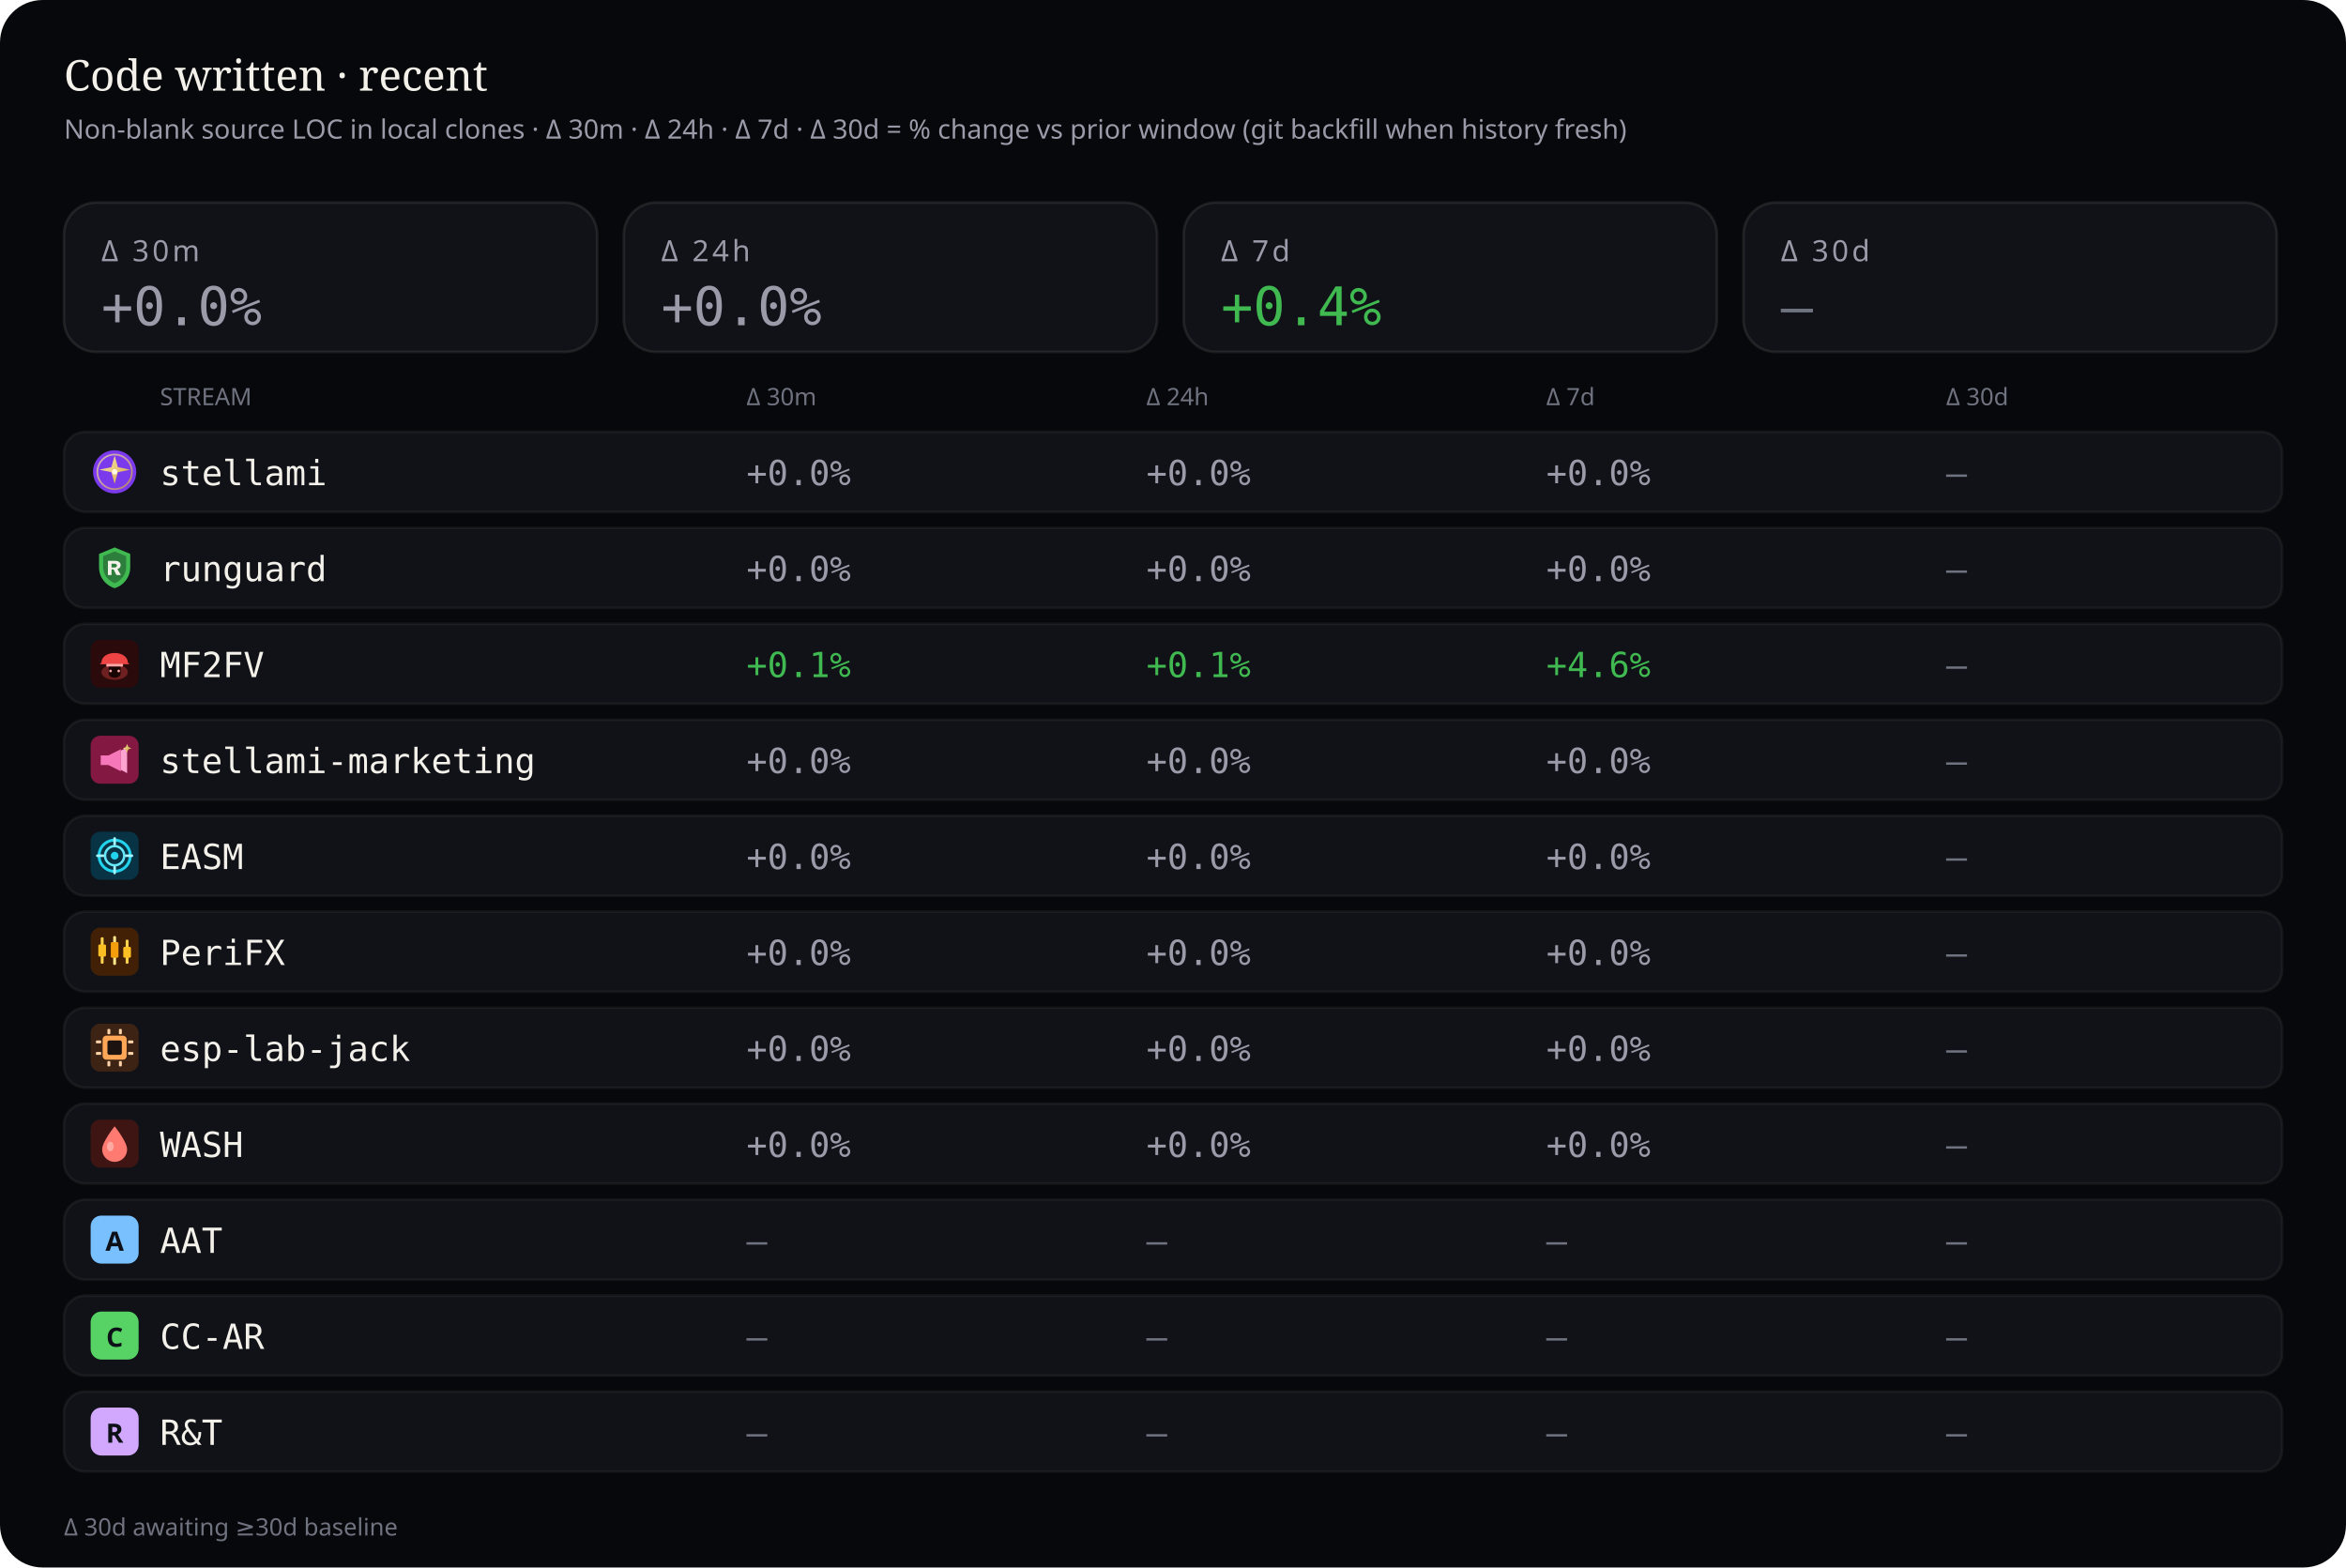
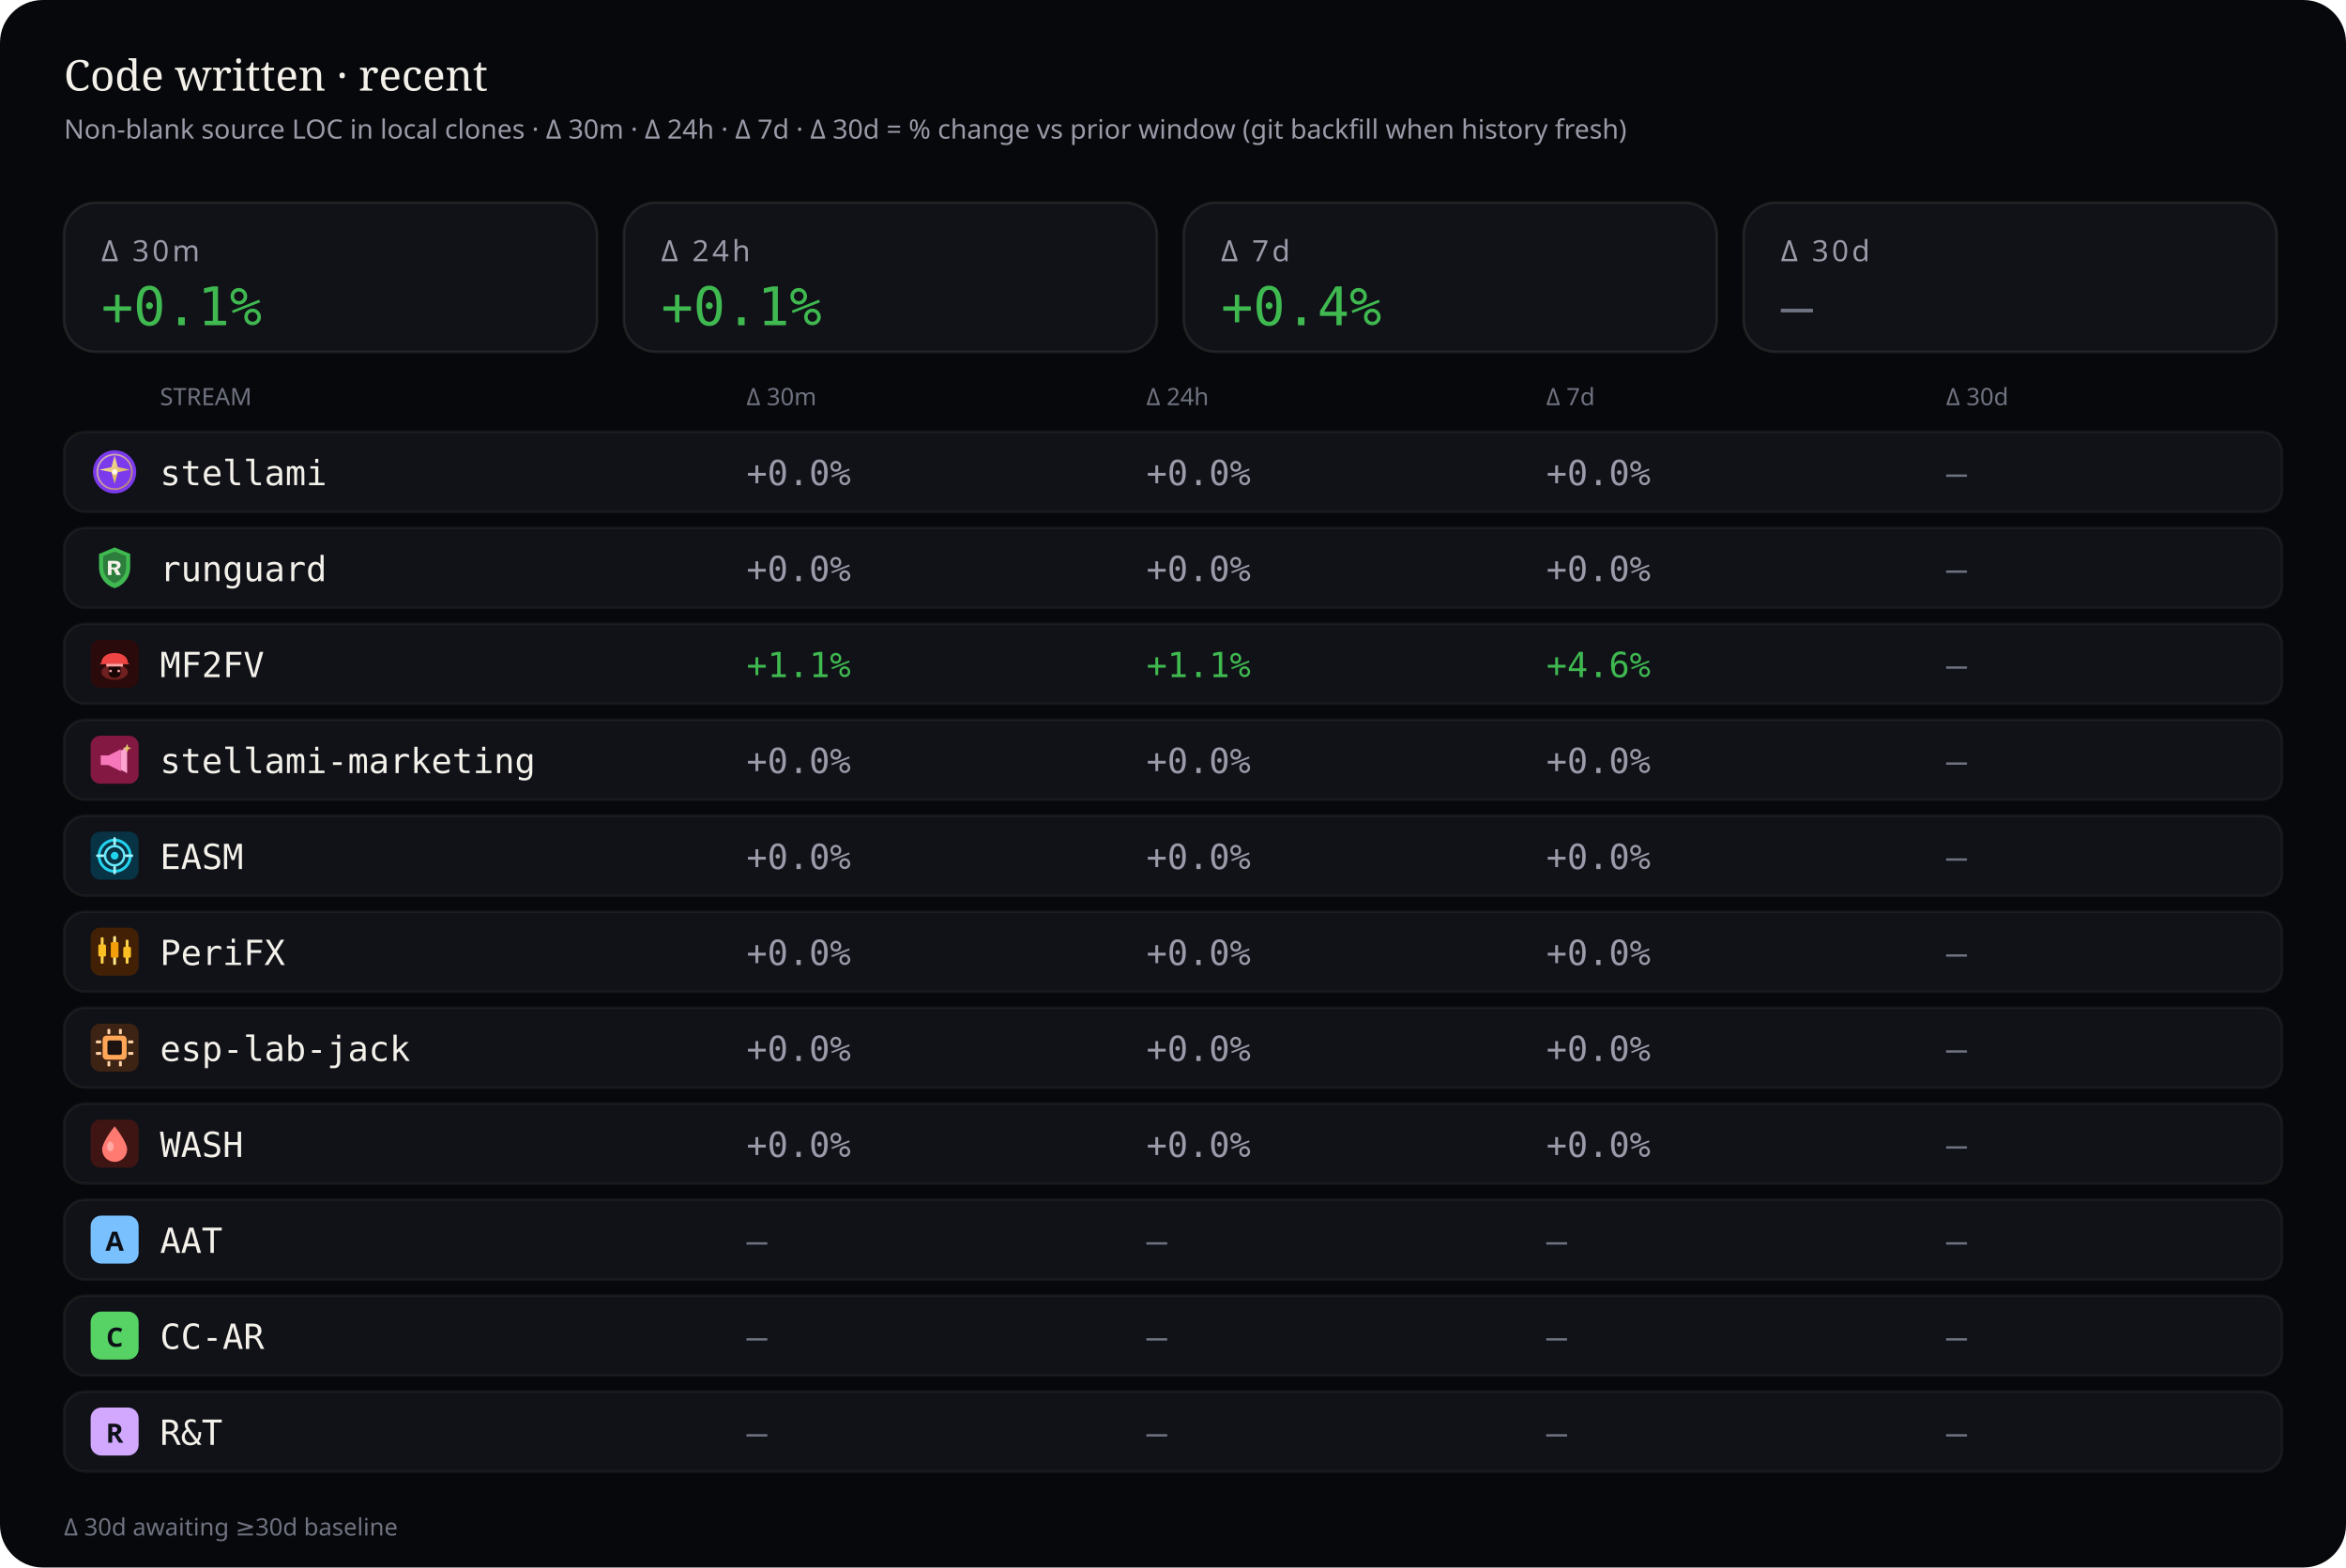
<svg xmlns="http://www.w3.org/2000/svg" viewBox="0 0 880 588" width="880" height="588" role="img" aria-label="Source code deltas — 30 minutes, 24 hours, 7 days, and 30 days">
  <rect width="880" height="588" rx="16" fill="#07080b" />
  <text x="24" y="34" fill="#f4f1ea" font-size="16" font-family="ui-serif, Georgia, serif">Code written · recent</text>
  <text x="24" y="52" fill="#9a9aa8" font-size="10" font-family="ui-sans-serif, system-ui, sans-serif">Non-blank source LOC in local clones · Δ 30m · Δ 24h · Δ 7d · Δ 30d = % change vs prior window (git backfill when history fresh)</text>
  <rect x="24" y="76" width="200" height="56" rx="12" fill="#101218" stroke="rgba(232,228,214,0.10)" />
  <text x="38" y="98" fill="#9a9aa8" font-size="11" font-family="ui-sans-serif, system-ui, sans-serif" letter-spacing="1.2">Δ 30m</text>
-   <text x="38" y="122" fill="#9a9aa8" font-size="20" font-family="ui-monospace, SFMono-Regular, monospace">+0.0%</text>
+   <text x="38" y="122" fill="#3fb950" font-size="20" font-family="ui-monospace, SFMono-Regular, monospace">+0.1%</text>
  <rect x="234" y="76" width="200" height="56" rx="12" fill="#101218" stroke="rgba(232,228,214,0.10)" />
  <text x="248" y="98" fill="#9a9aa8" font-size="11" font-family="ui-sans-serif, system-ui, sans-serif" letter-spacing="1.2">Δ 24h</text>
-   <text x="248" y="122" fill="#9a9aa8" font-size="20" font-family="ui-monospace, SFMono-Regular, monospace">+0.0%</text>
+   <text x="248" y="122" fill="#3fb950" font-size="20" font-family="ui-monospace, SFMono-Regular, monospace">+0.1%</text>
  <rect x="444" y="76" width="200" height="56" rx="12" fill="#101218" stroke="rgba(232,228,214,0.10)" />
  <text x="458" y="98" fill="#9a9aa8" font-size="11" font-family="ui-sans-serif, system-ui, sans-serif" letter-spacing="1.2">Δ 7d</text>
  <text x="458" y="122" fill="#3fb950" font-size="20" font-family="ui-monospace, SFMono-Regular, monospace">+0.4%</text>
  <rect x="654" y="76" width="200" height="56" rx="12" fill="#101218" stroke="rgba(232,228,214,0.10)" />
  <text x="668" y="98" fill="#9a9aa8" font-size="11" font-family="ui-sans-serif, system-ui, sans-serif" letter-spacing="1.2">Δ 30d</text>
  <text x="668" y="122" fill="#6f7380" font-size="20" font-family="ui-monospace, SFMono-Regular, monospace">—</text>
  <text x="60" y="152" fill="#6f7380" font-size="9" font-family="ui-sans-serif, system-ui, sans-serif">STREAM</text>
  <text x="280" y="152" fill="#6f7380" font-size="9" font-family="ui-sans-serif, system-ui, sans-serif">Δ 30m</text>
  <text x="430" y="152" fill="#6f7380" font-size="9" font-family="ui-sans-serif, system-ui, sans-serif">Δ 24h</text>
  <text x="580" y="152" fill="#6f7380" font-size="9" font-family="ui-sans-serif, system-ui, sans-serif">Δ 7d</text>
  <text x="730" y="152" fill="#6f7380" font-size="9" font-family="ui-sans-serif, system-ui, sans-serif">Δ 30d</text>
  <rect x="24" y="162" width="832" height="30" rx="8" fill="#101218" stroke="rgba(232,228,214,0.06)" />
  <g id="stream_logo_stellami" class="stream_logo" data-stream="stellami" transform="translate(34.0,168.0) scale(0.9)" opacity="1.0">
    <defs>
      <linearGradient id="stream_logo_stellami-stellami-gold" x1="0%" y1="0%" x2="100%" y2="100%">
        <stop offset="0%" stop-color="#f5e6a8" />
        <stop offset="55%" stop-color="#e8c57a" />
        <stop offset="100%" stop-color="#c9a227" />
      </linearGradient>
    </defs>
    <circle cx="10" cy="10" r="9" fill="#7c3aed" />
    <circle cx="10" cy="10" r="7.2" fill="none" stroke="url(#stream_logo_stellami-stellami-gold)" stroke-width="0.7" opacity=".7" />
    <path fill="url(#stream_logo_stellami-stellami-gold)" d="M10 3.2 L11.35 8.05 L16.4 9.1 L11.35 10.15 L10 15 L8.65 10.15 L3.6 9.1 L8.65 8.05 Z" />
    <circle cx="10" cy="10" r="1.15" fill="#fff8e8" />
  </g>
  <use class="stream_logo" data-stream="stellami" href="#stream_logo_stellami" x="34.0" y="168.0" width="18" height="18" opacity="0" />
  <text x="60" y="182" fill="#f4f1ea" font-size="13" font-family="ui-monospace, SFMono-Regular, monospace">stellami</text>
  <text x="280" y="182" fill="#9a9aa8" font-size="13" font-family="ui-monospace, SFMono-Regular, monospace">+0.0%</text>
  <text x="430" y="182" fill="#9a9aa8" font-size="13" font-family="ui-monospace, SFMono-Regular, monospace">+0.0%</text>
  <text x="580" y="182" fill="#9a9aa8" font-size="13" font-family="ui-monospace, SFMono-Regular, monospace">+0.0%</text>
  <text x="730" y="182" fill="#6f7380" font-size="13" font-family="ui-monospace, SFMono-Regular, monospace">—</text>
  <rect x="24" y="198" width="832" height="30" rx="8" fill="#101218" stroke="rgba(232,228,214,0.06)" />
  <g id="stream_logo_runguard" class="stream_logo" data-stream="runguard" transform="translate(34.0,204.0) scale(0.9)" opacity="1.0">
    <path fill="#3fb950" d="M10 1.5 L16.5 4.2 V9.8 C16.5 14.1 13.6 17.4 10 18.5 C6.4 17.4 3.5 14.1 3.5 9.8 V4.2 Z" />
    <path fill="#0d1117" fill-opacity=".35" d="M10 3.2 L14.8 5.1 V9.7 C14.8 12.9 12.6 15.4 10 16.4 C7.4 15.4 5.2 12.9 5.2 9.7 V5.1 Z" />
    <path fill="#f4f1ea" d="M7.2 7.1h3.1c1.35 0 2.2.7 2.2 1.75 0 .85-.5 1.45-1.35 1.65L12.6 13h-1.85l-1.2-2.35H8.7V13H7.2V7.1zm1.5 1.2v1.55h1.35c.55 0 .9-.28.9-.75s-.35-.8-.9-.8H8.7z" />
  </g>
  <use class="stream_logo" data-stream="runguard" href="#stream_logo_runguard" x="34.0" y="204.0" width="18" height="18" opacity="0" />
  <text x="60" y="218" fill="#f4f1ea" font-size="13" font-family="ui-monospace, SFMono-Regular, monospace">runguard</text>
  <text x="280" y="218" fill="#9a9aa8" font-size="13" font-family="ui-monospace, SFMono-Regular, monospace">+0.0%</text>
  <text x="430" y="218" fill="#9a9aa8" font-size="13" font-family="ui-monospace, SFMono-Regular, monospace">+0.0%</text>
  <text x="580" y="218" fill="#9a9aa8" font-size="13" font-family="ui-monospace, SFMono-Regular, monospace">+0.0%</text>
  <text x="730" y="218" fill="#6f7380" font-size="13" font-family="ui-monospace, SFMono-Regular, monospace">—</text>
  <rect x="24" y="234" width="832" height="30" rx="8" fill="#101218" stroke="rgba(232,228,214,0.06)" />
  <g id="stream_logo_mf2fv" class="stream_logo" data-stream="mf2fv" transform="translate(34.0,240.0) scale(0.9)" opacity="1.0">
    <rect width="20" height="20" rx="4" fill="#2a0a0a" />
    <ellipse cx="10" cy="13.5" rx="5.5" ry="3.2" fill="#ef4444" opacity=".35" />
    <path fill="#ef4444" d="M4.5 9.5 C4.5 7.2 6.8 5.5 10 5.5 S15.5 7.2 15.5 9.5 L16.2 10.2 H3.8 Z" />
    <rect x="6.5" y="10" width="7" height="1.2" rx="0.4" fill="#fca5a5" />
    <path fill="#1a0505" d="M7.5 11.2 h5 v2.8 c0 1-1.1 1.8-2.5 1.8 s-2.5-.8-2.5-1.8 v-2.8z" />
    <circle cx="8.3" cy="13" r="0.55" fill="#fca5a5" />
    <circle cx="11.7" cy="13" r="0.55" fill="#fca5a5" />
  </g>
  <use class="stream_logo" data-stream="mf2fv" href="#stream_logo_mf2fv" x="34.0" y="240.0" width="18" height="18" opacity="0" />
  <text x="60" y="254" fill="#f4f1ea" font-size="13" font-family="ui-monospace, SFMono-Regular, monospace">MF2FV</text>
-   <text x="280" y="254" fill="#3fb950" font-size="13" font-family="ui-monospace, SFMono-Regular, monospace">+0.1%</text>
-   <text x="430" y="254" fill="#3fb950" font-size="13" font-family="ui-monospace, SFMono-Regular, monospace">+0.1%</text>
+   <text x="280" y="254" fill="#3fb950" font-size="13" font-family="ui-monospace, SFMono-Regular, monospace">+1.1%</text>
+   <text x="430" y="254" fill="#3fb950" font-size="13" font-family="ui-monospace, SFMono-Regular, monospace">+1.1%</text>
  <text x="580" y="254" fill="#3fb950" font-size="13" font-family="ui-monospace, SFMono-Regular, monospace">+4.6%</text>
  <text x="730" y="254" fill="#6f7380" font-size="13" font-family="ui-monospace, SFMono-Regular, monospace">—</text>
  <rect x="24" y="270" width="832" height="30" rx="8" fill="#101218" stroke="rgba(232,228,214,0.06)" />
  <g id="stream_logo_stellami-marketing" class="stream_logo" data-stream="stellami-marketing" transform="translate(34.0,276.0) scale(0.9)" opacity="1.0">
    <defs>
      <linearGradient id="stream_logo_stellami-marketing-smkt-gold" x1="0%" y1="0%" x2="100%" y2="100%">
        <stop offset="0%" stop-color="#f5e6a8" />
        <stop offset="100%" stop-color="#c9a227" />
      </linearGradient>
    </defs>
    <rect width="20" height="20" rx="4" fill="#831843" />
    <path fill="#f778ba" d="M4.2 8.2h3.2l5.2-2.6v9.2l-5.2-2.6H4.2z" />
    <path fill="#fda4d0" d="M12.6 6.2l2.6-1.4v10.8l-2.6-1.4z" />
    <path fill="url(#stream_logo_stellami-marketing-smkt-gold)" d="M15.2 3.4 L15.7 4.7 L17 5.2 L15.7 5.7 L15.2 7 L14.7 5.7 L13.4 5.2 L14.7 4.7 Z" />
  </g>
  <use class="stream_logo" data-stream="stellami-marketing" href="#stream_logo_stellami-marketing" x="34.0" y="276.0" width="18" height="18" opacity="0" />
  <text x="60" y="290" fill="#f4f1ea" font-size="13" font-family="ui-monospace, SFMono-Regular, monospace">stellami-marketing</text>
  <text x="280" y="290" fill="#9a9aa8" font-size="13" font-family="ui-monospace, SFMono-Regular, monospace">+0.0%</text>
  <text x="430" y="290" fill="#9a9aa8" font-size="13" font-family="ui-monospace, SFMono-Regular, monospace">+0.0%</text>
  <text x="580" y="290" fill="#9a9aa8" font-size="13" font-family="ui-monospace, SFMono-Regular, monospace">+0.0%</text>
  <text x="730" y="290" fill="#6f7380" font-size="13" font-family="ui-monospace, SFMono-Regular, monospace">—</text>
  <rect x="24" y="306" width="832" height="30" rx="8" fill="#101218" stroke="rgba(232,228,214,0.06)" />
  <g id="stream_logo_easm" class="stream_logo" data-stream="easm" transform="translate(34.0,312.0) scale(0.9)" opacity="1.0">
    <rect width="20" height="20" rx="4" fill="#083344" />
    <circle cx="10" cy="10" r="6.5" fill="none" stroke="#22d3ee" stroke-width="1.2" />
    <circle cx="10" cy="10" r="4" fill="none" stroke="#67e8f9" stroke-width="1" />
    <circle cx="10" cy="10" r="1.6" fill="#22d3ee" />
    <path d="M10 2.8 V5.2 M10 14.8 V17.2 M2.8 10 H5.2 M14.8 10 H17.2" stroke="#a5f3fc" stroke-width="1.1" stroke-linecap="round" />
  </g>
  <use class="stream_logo" data-stream="easm" href="#stream_logo_easm" x="34.0" y="312.0" width="18" height="18" opacity="0" />
  <text x="60" y="326" fill="#f4f1ea" font-size="13" font-family="ui-monospace, SFMono-Regular, monospace">EASM</text>
  <text x="280" y="326" fill="#9a9aa8" font-size="13" font-family="ui-monospace, SFMono-Regular, monospace">+0.0%</text>
  <text x="430" y="326" fill="#9a9aa8" font-size="13" font-family="ui-monospace, SFMono-Regular, monospace">+0.0%</text>
  <text x="580" y="326" fill="#9a9aa8" font-size="13" font-family="ui-monospace, SFMono-Regular, monospace">+0.0%</text>
  <text x="730" y="326" fill="#6f7380" font-size="13" font-family="ui-monospace, SFMono-Regular, monospace">—</text>
  <rect x="24" y="342" width="832" height="30" rx="8" fill="#101218" stroke="rgba(232,228,214,0.06)" />
  <g id="stream_logo_peri" class="stream_logo" data-stream="peri" transform="translate(34.0,348.0) scale(0.9)" opacity="1.0">
    <rect width="20" height="20" rx="4" fill="#422006" />
    <rect x="4.2" y="4" width="1.2" height="11" rx="0.4" fill="#fcd34d" />
    <rect x="3.2" y="7" width="3.2" height="5" rx="0.5" fill="#fbbf24" />
    <rect x="9.4" y="3.5" width="1.2" height="12" rx="0.4" fill="#fde68a" />
    <rect x="8.4" y="6" width="3.2" height="6.5" rx="0.5" fill="#f59e0b" />
    <rect x="14.6" y="5" width="1.2" height="10" rx="0.4" fill="#fcd34d" />
    <rect x="13.6" y="8" width="3.2" height="4.5" rx="0.5" fill="#fbbf24" />
  </g>
  <use class="stream_logo" data-stream="peri" href="#stream_logo_peri" x="34.0" y="348.0" width="18" height="18" opacity="0" />
  <text x="60" y="362" fill="#f4f1ea" font-size="13" font-family="ui-monospace, SFMono-Regular, monospace">PeriFX</text>
  <text x="280" y="362" fill="#9a9aa8" font-size="13" font-family="ui-monospace, SFMono-Regular, monospace">+0.0%</text>
  <text x="430" y="362" fill="#9a9aa8" font-size="13" font-family="ui-monospace, SFMono-Regular, monospace">+0.0%</text>
  <text x="580" y="362" fill="#9a9aa8" font-size="13" font-family="ui-monospace, SFMono-Regular, monospace">+0.0%</text>
  <text x="730" y="362" fill="#6f7380" font-size="13" font-family="ui-monospace, SFMono-Regular, monospace">—</text>
  <rect x="24" y="378" width="832" height="30" rx="8" fill="#101218" stroke="rgba(232,228,214,0.06)" />
  <g id="stream_logo_esp-lab-jack" class="stream_logo" data-stream="esp-lab-jack" transform="translate(34.0,384.0) scale(0.9)" opacity="1.0">
    <rect width="20" height="20" rx="4" fill="#3d2314" />
    <rect x="5" y="5" width="10" height="10" rx="1.5" fill="#ffa657" />
    <rect x="7" y="7" width="6" height="6" rx="0.8" fill="#1c1210" />
    <rect x="2.2" y="7" width="2.2" height="1.2" rx="0.3" fill="#ffd4a8" />
    <rect x="2.2" y="11.8" width="2.2" height="1.2" rx="0.3" fill="#ffd4a8" />
    <rect x="15.6" y="7" width="2.2" height="1.2" rx="0.3" fill="#ffd4a8" />
    <rect x="15.6" y="11.8" width="2.2" height="1.2" rx="0.3" fill="#ffd4a8" />
    <rect x="7" y="2.2" width="1.2" height="2.2" rx="0.3" fill="#ffd4a8" />
    <rect x="11.8" y="2.2" width="1.2" height="2.2" rx="0.3" fill="#ffd4a8" />
    <rect x="7" y="15.6" width="1.2" height="2.2" rx="0.3" fill="#ffd4a8" />
    <rect x="11.8" y="15.6" width="1.2" height="2.2" rx="0.3" fill="#ffd4a8" />
  </g>
  <use class="stream_logo" data-stream="esp-lab-jack" href="#stream_logo_esp-lab-jack" x="34.0" y="384.0" width="18" height="18" opacity="0" />
  <text x="60" y="398" fill="#f4f1ea" font-size="13" font-family="ui-monospace, SFMono-Regular, monospace">esp-lab-jack</text>
  <text x="280" y="398" fill="#9a9aa8" font-size="13" font-family="ui-monospace, SFMono-Regular, monospace">+0.0%</text>
  <text x="430" y="398" fill="#9a9aa8" font-size="13" font-family="ui-monospace, SFMono-Regular, monospace">+0.0%</text>
  <text x="580" y="398" fill="#9a9aa8" font-size="13" font-family="ui-monospace, SFMono-Regular, monospace">+0.0%</text>
  <text x="730" y="398" fill="#6f7380" font-size="13" font-family="ui-monospace, SFMono-Regular, monospace">—</text>
  <rect x="24" y="414" width="832" height="30" rx="8" fill="#101218" stroke="rgba(232,228,214,0.06)" />
  <g id="stream_logo_wash" class="stream_logo" data-stream="wash" transform="translate(34.0,420.0) scale(0.9)" opacity="1.0">
    <rect width="20" height="20" rx="4" fill="#3f1513" />
    <path fill="#ff7b72" d="M10 2.8 C10 2.8 15.2 9.2 15.2 12.4 A5.2 5.2 0 0 1 4.8 12.4 C4.8 9.2 10 2.8 10 2.8 Z" />
    <ellipse cx="8.2" cy="11.2" rx="1.4" ry="2" fill="#ffd0cc" opacity=".55" />
  </g>
  <use class="stream_logo" data-stream="wash" href="#stream_logo_wash" x="34.0" y="420.0" width="18" height="18" opacity="0" />
  <text x="60" y="434" fill="#f4f1ea" font-size="13" font-family="ui-monospace, SFMono-Regular, monospace">WASH</text>
  <text x="280" y="434" fill="#9a9aa8" font-size="13" font-family="ui-monospace, SFMono-Regular, monospace">+0.0%</text>
  <text x="430" y="434" fill="#9a9aa8" font-size="13" font-family="ui-monospace, SFMono-Regular, monospace">+0.0%</text>
  <text x="580" y="434" fill="#9a9aa8" font-size="13" font-family="ui-monospace, SFMono-Regular, monospace">+0.0%</text>
  <text x="730" y="434" fill="#6f7380" font-size="13" font-family="ui-monospace, SFMono-Regular, monospace">—</text>
  <rect x="24" y="450" width="832" height="30" rx="8" fill="#101218" stroke="rgba(232,228,214,0.06)" />
  <g id="stream_logo_aat" class="stream_logo" data-stream="aat" opacity="1.0">
    <rect x="34.0" y="456.0" width="18" height="18" rx="4" fill="#79c0ff" />
    <text x="43.0" y="469.2" text-anchor="middle" fill="#0d1117" font-size="10" font-family="ui-sans-serif, system-ui, sans-serif" font-weight="700">A</text>
  </g>
  <text x="60" y="470" fill="#f4f1ea" font-size="13" font-family="ui-monospace, SFMono-Regular, monospace">AAT</text>
  <text x="280" y="470" fill="#6f7380" font-size="13" font-family="ui-monospace, SFMono-Regular, monospace">—</text>
  <text x="430" y="470" fill="#6f7380" font-size="13" font-family="ui-monospace, SFMono-Regular, monospace">—</text>
  <text x="580" y="470" fill="#6f7380" font-size="13" font-family="ui-monospace, SFMono-Regular, monospace">—</text>
  <text x="730" y="470" fill="#6f7380" font-size="13" font-family="ui-monospace, SFMono-Regular, monospace">—</text>
  <rect x="24" y="486" width="832" height="30" rx="8" fill="#101218" stroke="rgba(232,228,214,0.06)" />
  <g id="stream_logo_cc-ar" class="stream_logo" data-stream="cc-ar" opacity="1.0">
    <rect x="34.0" y="492.0" width="18" height="18" rx="4" fill="#56d364" />
    <text x="43.0" y="505.2" text-anchor="middle" fill="#0d1117" font-size="10" font-family="ui-sans-serif, system-ui, sans-serif" font-weight="700">C</text>
  </g>
  <text x="60" y="506" fill="#f4f1ea" font-size="13" font-family="ui-monospace, SFMono-Regular, monospace">CC-AR</text>
  <text x="280" y="506" fill="#6f7380" font-size="13" font-family="ui-monospace, SFMono-Regular, monospace">—</text>
  <text x="430" y="506" fill="#6f7380" font-size="13" font-family="ui-monospace, SFMono-Regular, monospace">—</text>
  <text x="580" y="506" fill="#6f7380" font-size="13" font-family="ui-monospace, SFMono-Regular, monospace">—</text>
  <text x="730" y="506" fill="#6f7380" font-size="13" font-family="ui-monospace, SFMono-Regular, monospace">—</text>
  <rect x="24" y="522" width="832" height="30" rx="8" fill="#101218" stroke="rgba(232,228,214,0.06)" />
  <g id="stream_logo_rt" class="stream_logo" data-stream="rt" opacity="1.0">
    <rect x="34.0" y="528.0" width="18" height="18" rx="4" fill="#d2a8ff" />
    <text x="43.0" y="541.2" text-anchor="middle" fill="#0d1117" font-size="10" font-family="ui-sans-serif, system-ui, sans-serif" font-weight="700">R</text>
  </g>
  <text x="60" y="542" fill="#f4f1ea" font-size="13" font-family="ui-monospace, SFMono-Regular, monospace">R&amp;T</text>
  <text x="280" y="542" fill="#6f7380" font-size="13" font-family="ui-monospace, SFMono-Regular, monospace">—</text>
  <text x="430" y="542" fill="#6f7380" font-size="13" font-family="ui-monospace, SFMono-Regular, monospace">—</text>
  <text x="580" y="542" fill="#6f7380" font-size="13" font-family="ui-monospace, SFMono-Regular, monospace">—</text>
  <text x="730" y="542" fill="#6f7380" font-size="13" font-family="ui-monospace, SFMono-Regular, monospace">—</text>
  <text x="24" y="576" fill="#6f7380" font-size="9" font-family="ui-sans-serif, system-ui, sans-serif">Δ 30d awaiting ≥30d baseline</text>
</svg>
